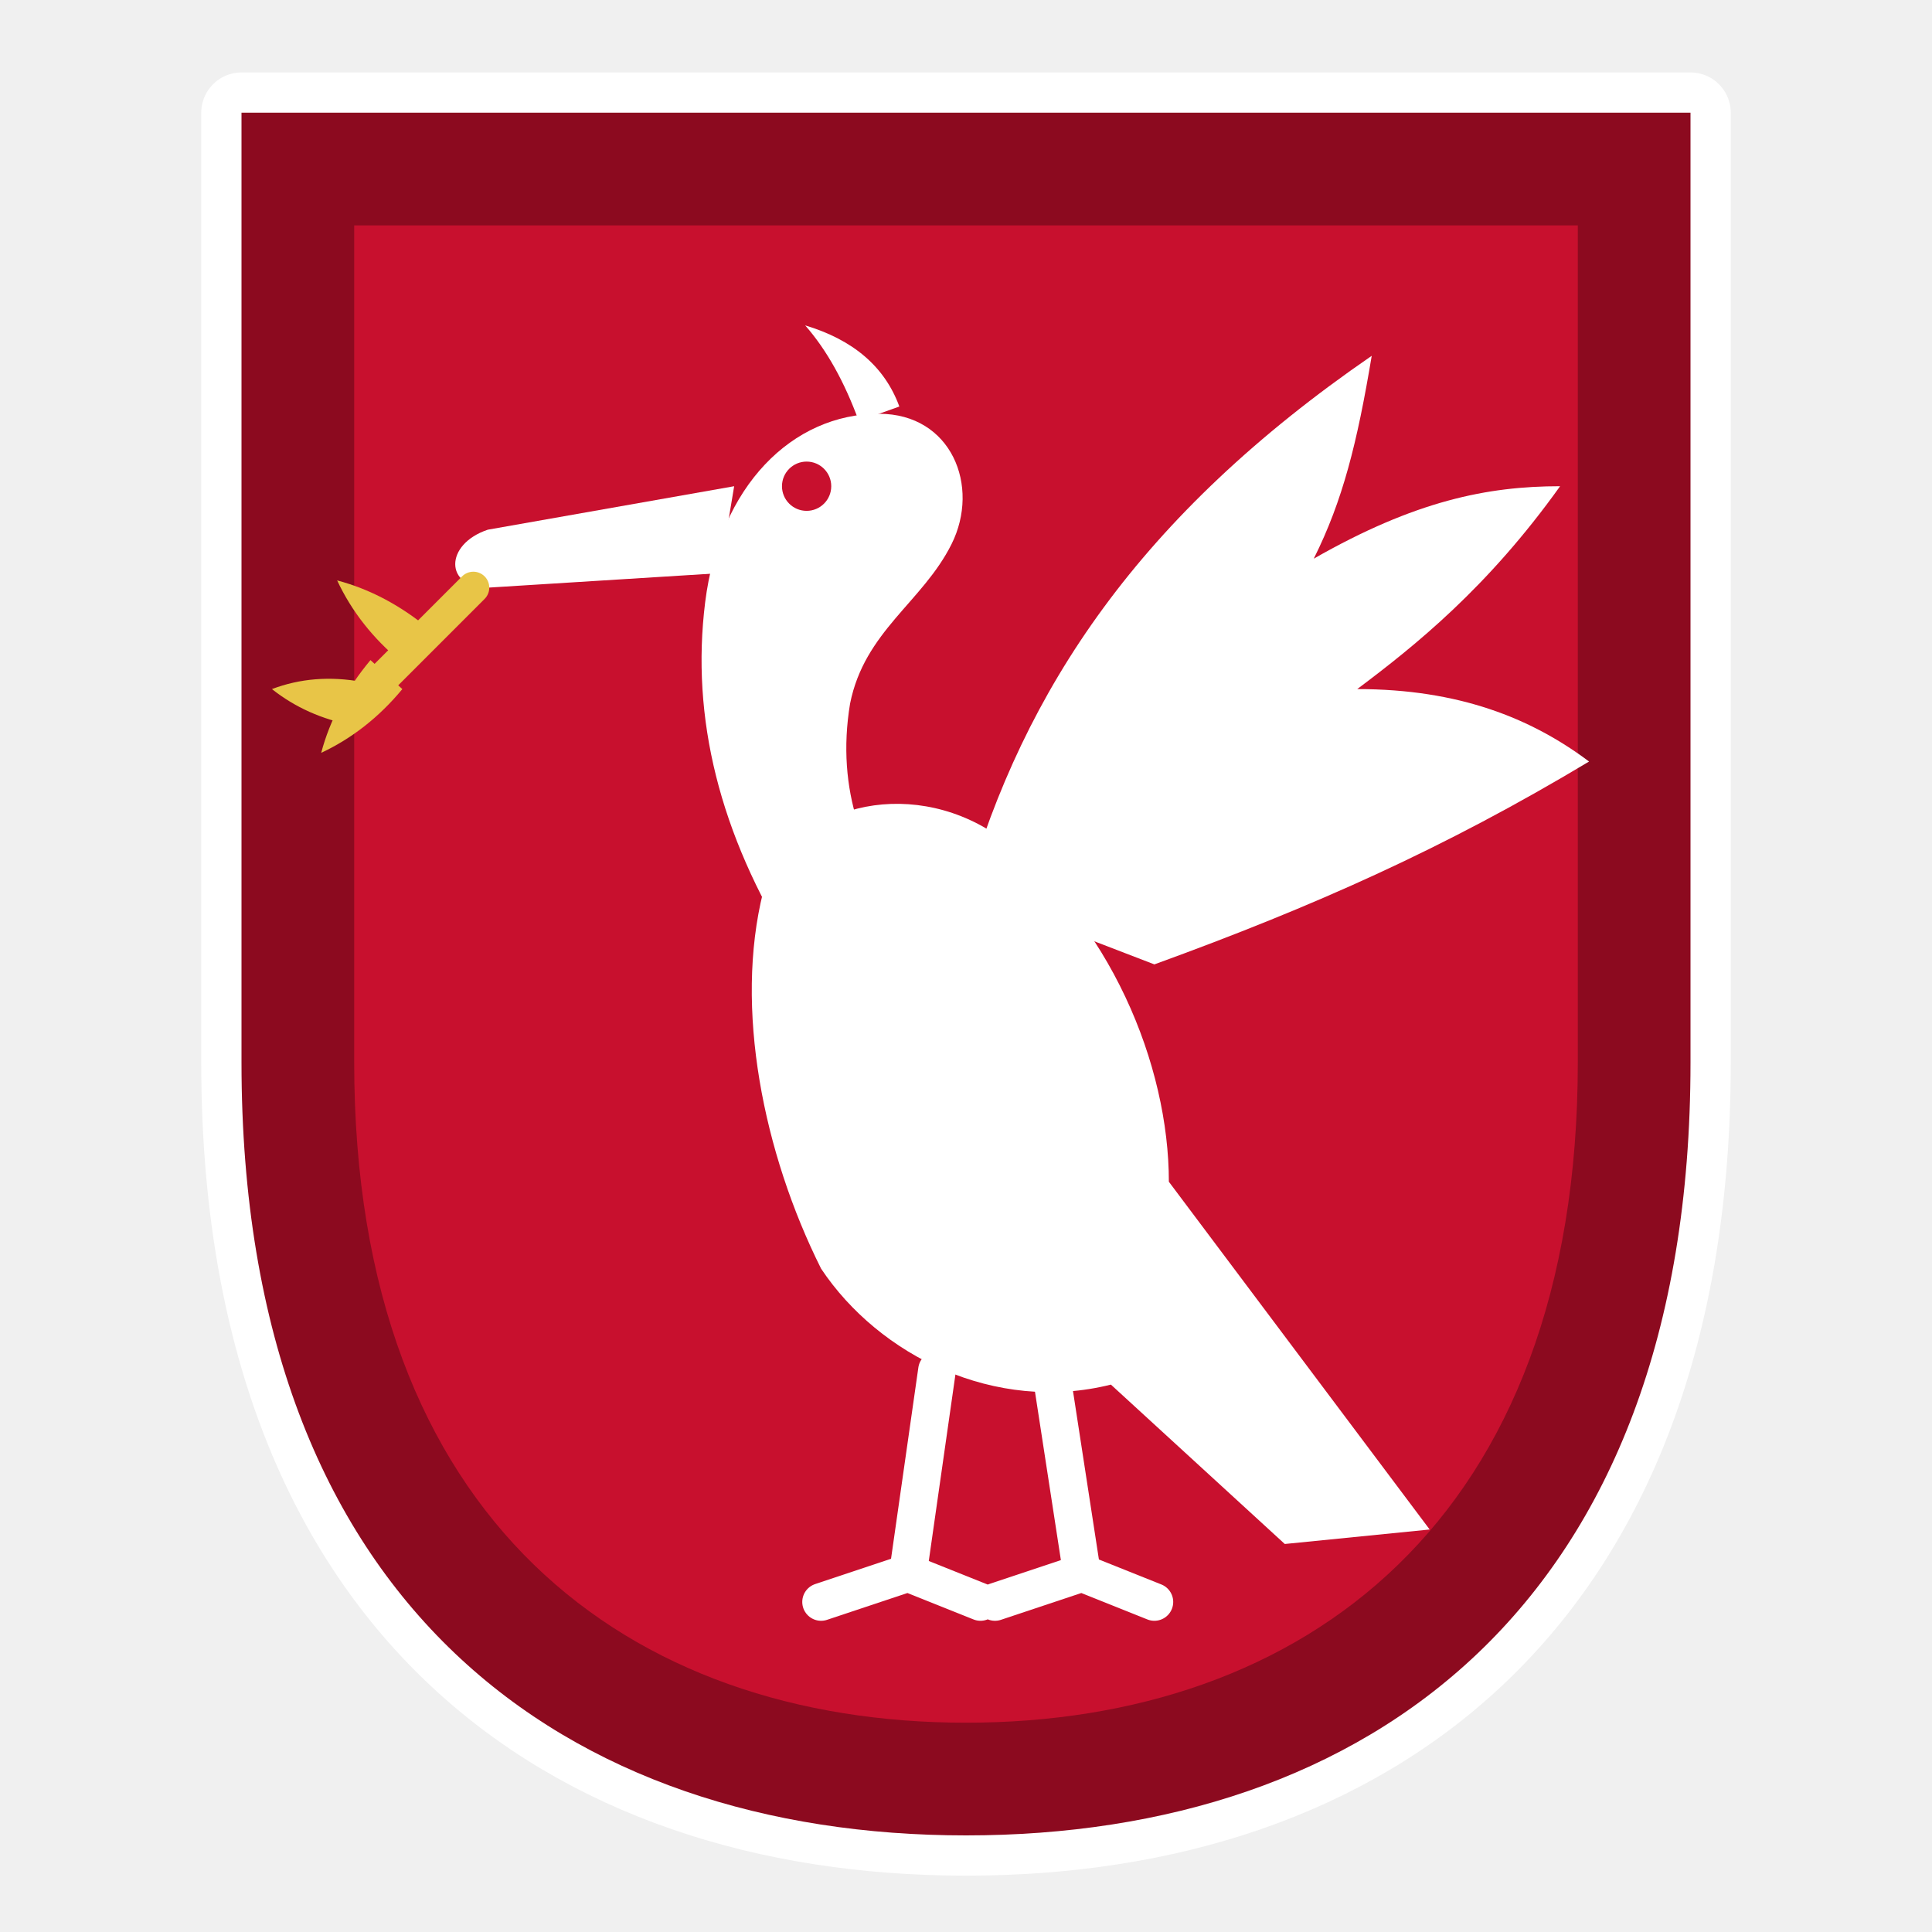
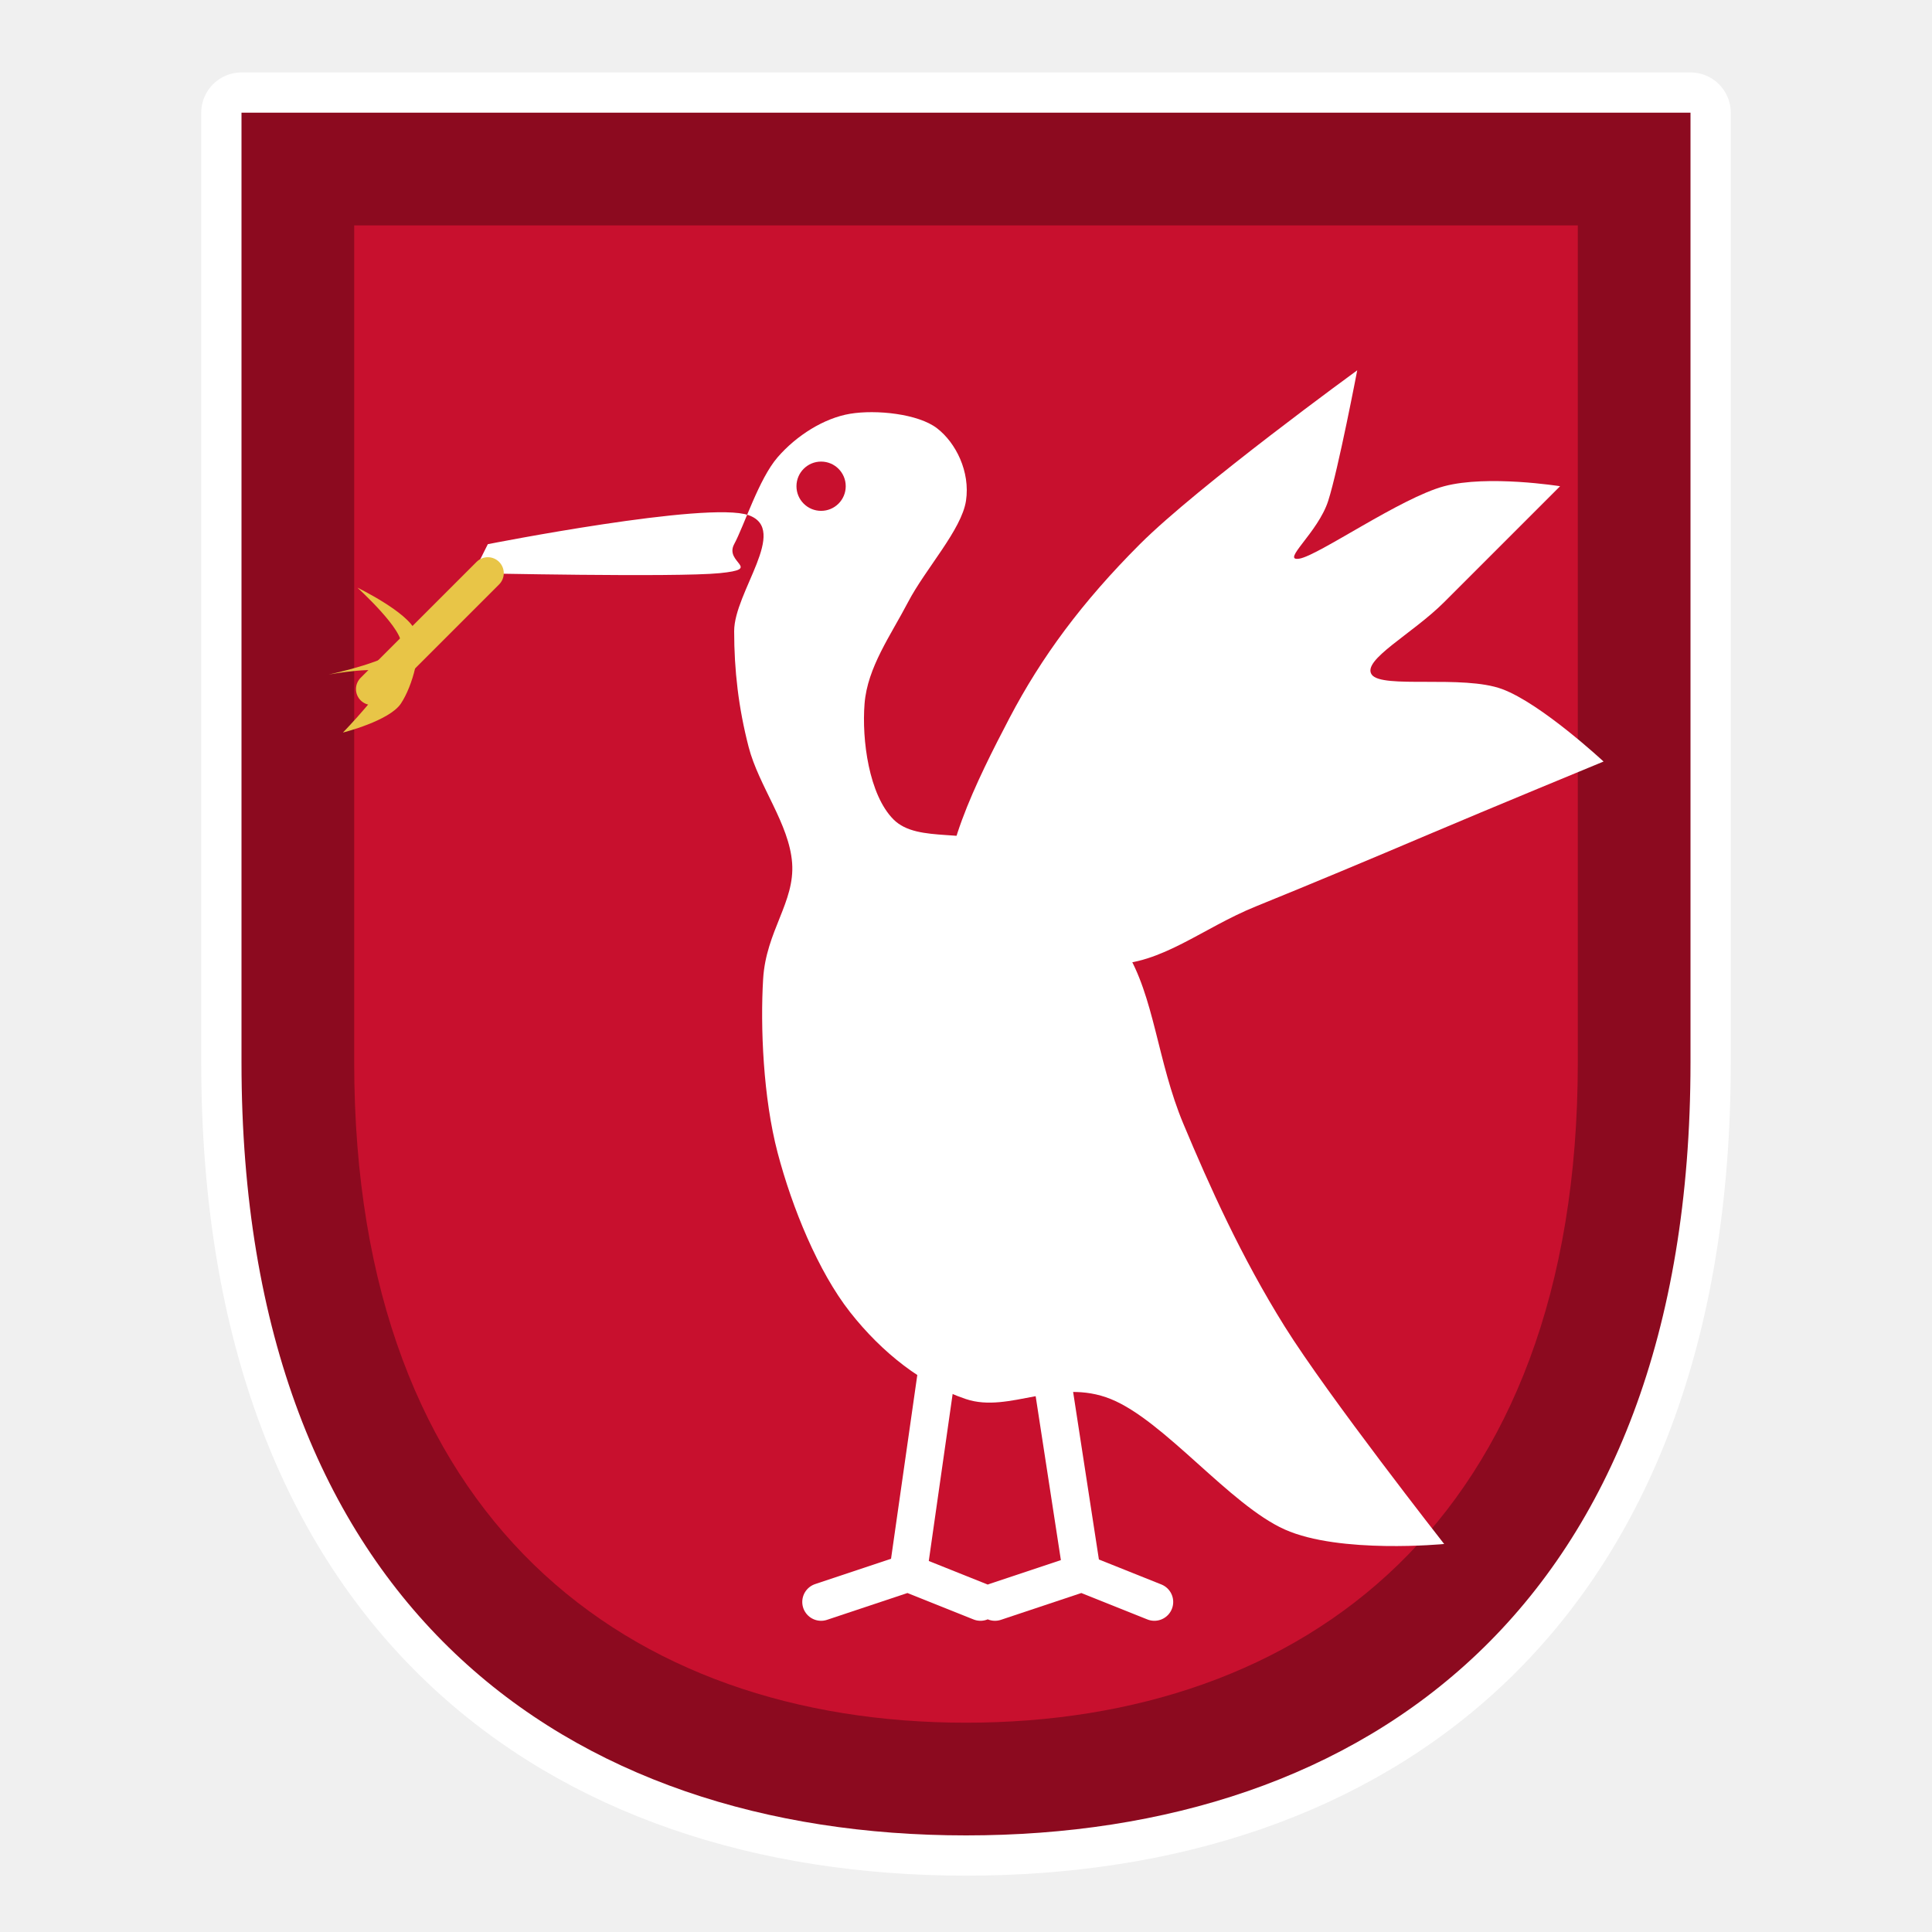
<svg xmlns="http://www.w3.org/2000/svg" viewBox="0 0 120 120" width="120" height="120">
  <defs>
    <clipPath id="c-liverpool-s">
      <path d="M22 14L98 14L98 66C98 94.5 80.9 107 60 107C39.1 107 22 94.5 22 66Z" />
    </clipPath>
  </defs>
  <path d="M15 7L105 7L105 66C105 99.8 84.8 114 60 114C35.3 114 15 99.8 15 66Z" fill="#fff" stroke="#fff" stroke-width="5" stroke-linejoin="round" />
  <path d="M15 7L105 7L105 66C105 99.8 84.8 114 60 114C35.3 114 15 99.8 15 66Z" fill="#8c0a1f" />
  <path d="M22 14L98 14L98 66C98 94.5 80.9 107 60 107C39.1 107 22 94.5 22 66Z" fill="#c8102e" />
  <g transform="translate(60 59) scale(0.9) translate(-50 -50)">
-     <path d="M50 46C54 32 62 20 78 9C77 15 76 19 74 23C81 19 86 18 91 18C86 25 81 29 77 32C84 32 89 34 93 37C83 43 74 47 63 51Z" fill="#fff" />
-     <path d="M36 46C38 40 46 38 52 42C60 48 64 58 64 66L82 90L72 91L60 80C52 82 44 78 40 72C36 64 34 54 36 46Z" fill="#fff" />
-     <path d="M38 50C33 42 31 34 32 26C33 18 38 13 44 13C49 13 51 18 49 22C47 26 43 28 42 33C41 39 43 44 46 47Z" fill="#fff" />
-     <path d="M34 18L17 21C14 22 14 25 17 25L33 24Z" fill="#fff" />
-     <path d="M45.4 12.5Q43.9 8.4 38.9 6.9Q41.1 9.4 42.6 13.5Z" fill="#fff" />
-     <circle cx="39" cy="18" r="1.7" fill="#c8102e" />
+     <path d="M49 47C47.8 44.2 50.8 38.2 53 34C55.2 29.8 58 26 62 22C66 18 77 10 77 10C77 10 75.7 16.8 75 19C74.3 21.2 71.7 23.2 73 23C74.3 22.8 80 18.8 83 18C86 17.2 91 18 91 18C91 18 85.2 23.8 83 26C80.8 28.2 77.3 30 78 31C78.7 32 84.3 31 87 32C89.7 33 94 37 94 37C94 37 86 40.3 82 42C78 43.7 73.7 45.5 70 47C66.3 48.5 63.5 51 60 51C56.5 51 50.2 49.8 49 47Z" fill="#fff" />
+     <path d="M42 13C43.8 12.7 46.7 13 48 14C49.3 15 50.3 17 50 19C49.7 21 47.2 23.7 46 26C44.8 28.3 43.2 30.5 43 33C42.8 35.5 43.3 39.3 45 41C46.7 42.7 50.3 41.5 53 43C55.7 44.5 59 46.8 61 50C63 53.2 63.2 57.7 65 62C66.8 66.3 69 71.2 72 76C75 80.8 83 91 83 91C83 91 75.8 91.7 72 90C68.2 88.3 63.7 82.5 60 81C56.3 79.5 53 82 50 81C47 80 44.2 77.8 42 75C39.8 72.2 38 67.8 37 64C36 60.2 35.8 55.3 36 52C36.2 48.7 38.2 46.7 38 44C37.8 41.3 35.7 38.7 35 36C34.3 33.3 34 30.7 34 28C34 25.3 37.8 21 35 20C32.2 19 17 22 17 22C17 22 16 24 16 24C16 24 30 24.3 33 24C36 23.7 33.3 23.3 34 22C34.7 20.7 35.7 17.5 37 16C38.3 14.5 40.2 13.3 42 13Z" fill="#fff" />
+     <circle cx="40" cy="18" r="1.7" fill="#c8102e" />
    <path d="M48 79L46 93M46 93L40 95M46 93L51 95M56 80L58 93M58 93L52 95M58 93L63 95" fill="none" stroke="#fff" stroke-width="2.6" stroke-linecap="round" stroke-linejoin="round" />
-     <path d="M16 25L8 33" fill="none" stroke="#e8c547" stroke-width="2.2" stroke-linecap="round" stroke-linejoin="round" />
-     <path d="M13 27.9Q10 25.4 6.6 24.5Q8.1 27.7 11 30.1ZM8.9 30Q6.4 33 5.5 36.4Q8.7 34.9 11.1 32ZM8.3 31.5Q5 30.9 2.1 32Q4.5 33.9 7.7 34.5Z" fill="#e8c547" />
+     <path d="M17 24L9 32" fill="none" stroke="#e8c547" stroke-width="2.2" stroke-linecap="round" stroke-linejoin="round" />
+     <path d="M12 28C11.5 26.7 8 25 8 25C8 25 11.3 28 11 29C10.7 30 6 31 6 31C6 31 9.8 30.3 10 31C10.2 31.7 7 35 7 35C7 35 10.2 34.2 11 33C11.8 31.8 12.5 29.3 12 28Z" fill="#e8c547" />
  </g>
</svg>
